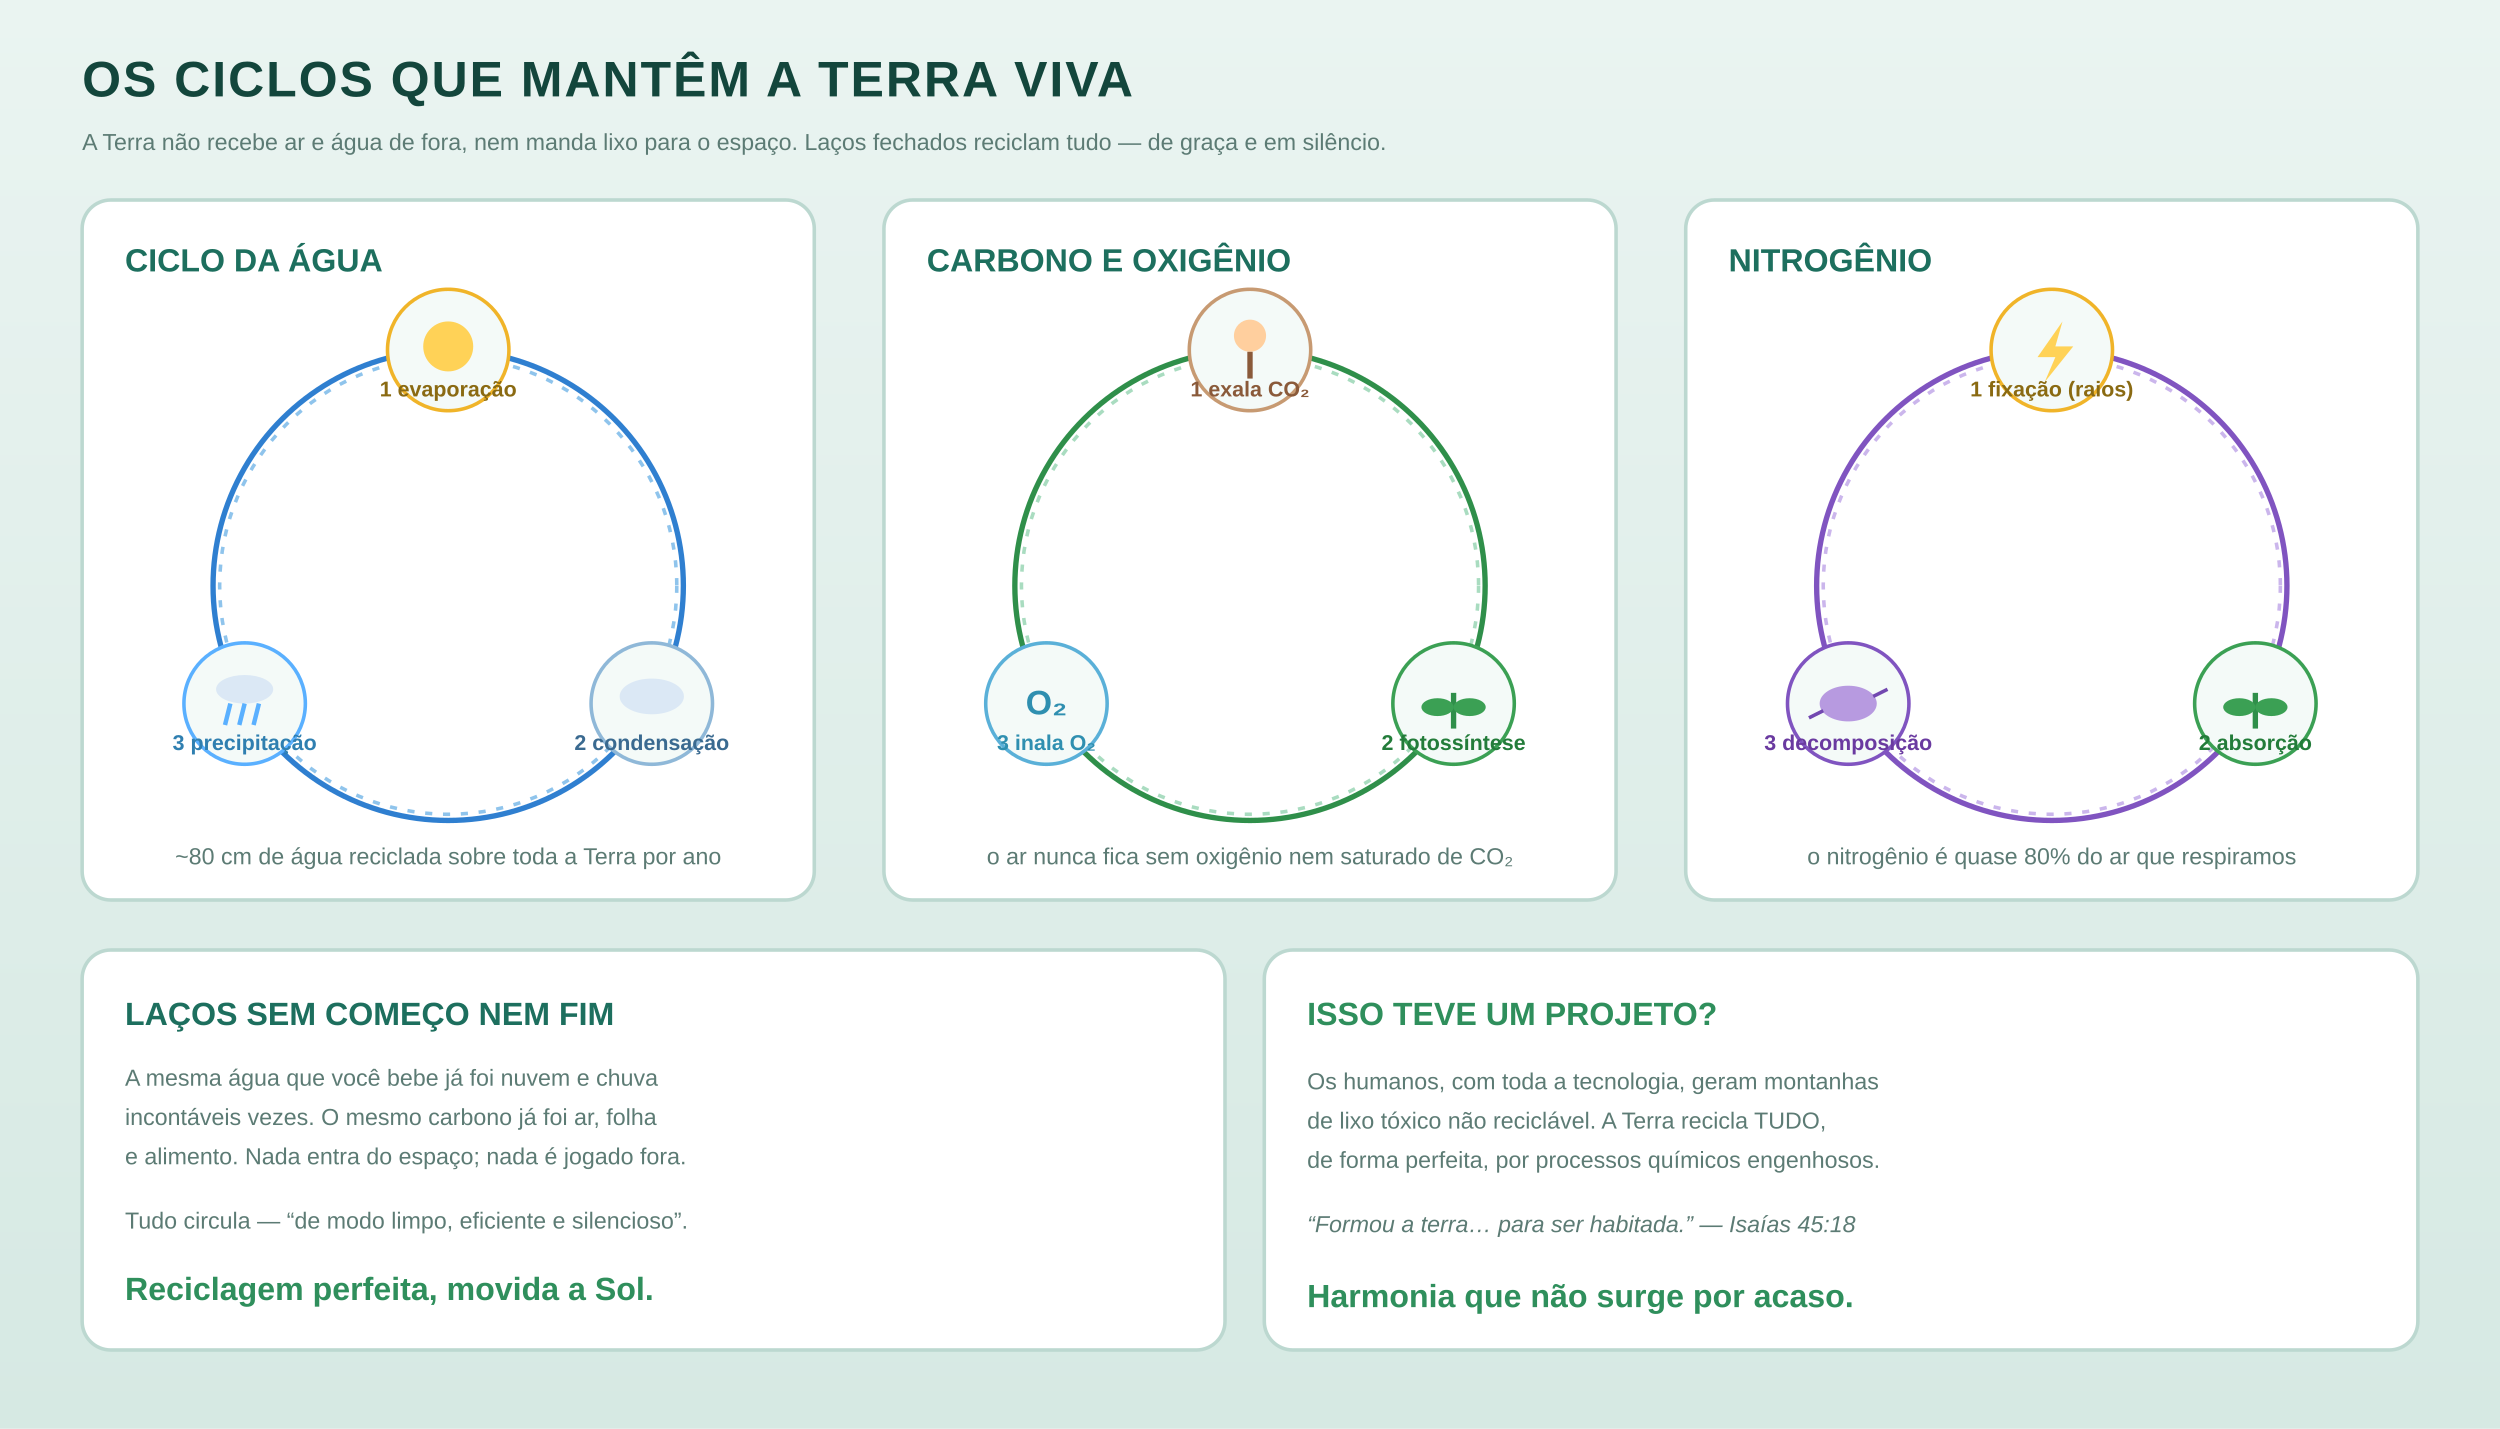
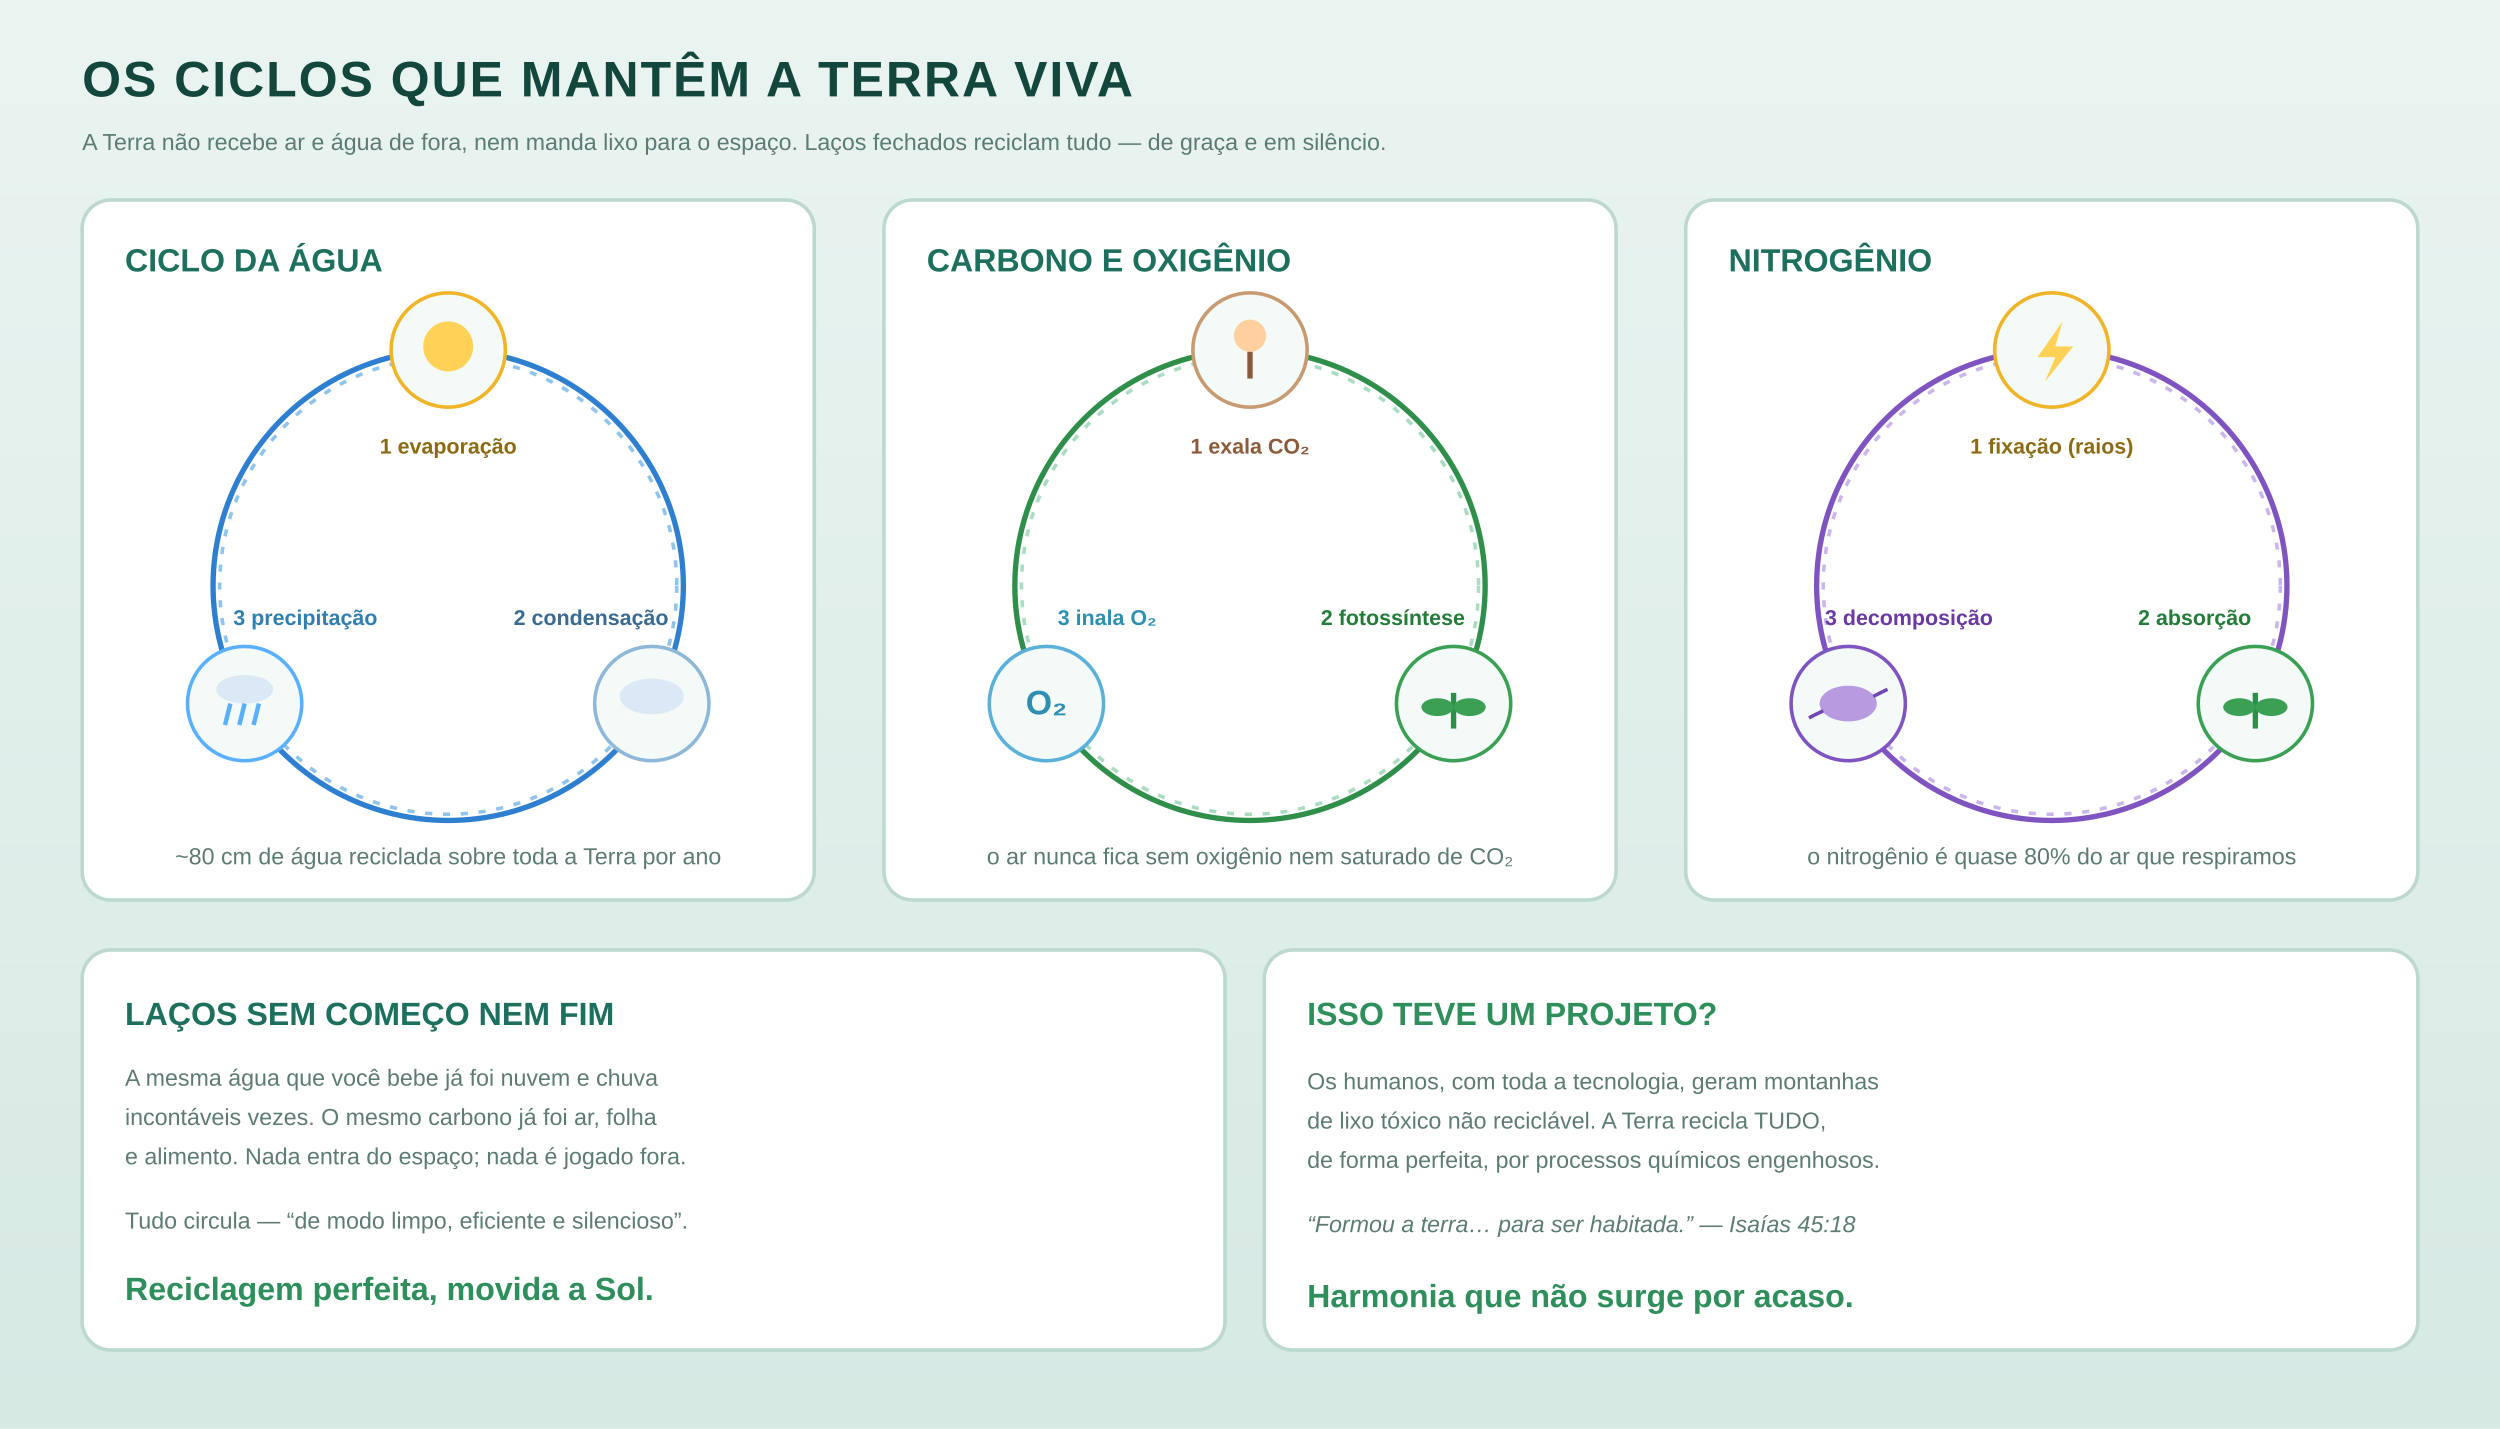
<svg xmlns="http://www.w3.org/2000/svg" viewBox="0 0 1400 800" width="1400" height="800" role="img" aria-labelledby="tit desc" font-family="'Segoe UI', 'Helvetica Neue', Arial, sans-serif">
  <defs>
    <linearGradient id="fundo" x1="0" y1="0" x2="0" y2="1">
      <stop offset="0" stop-color="#eaf4f1" />
      <stop offset="1" stop-color="#d6e9e3" />
    </linearGradient>
    <marker id="c-agua" viewBox="0 0 10 10" refX="8" refY="5" markerWidth="8" markerHeight="8" orient="auto">
      <path d="M0 0 L10 5 L0 10 z" fill="#2f7fd0" />
    </marker>
    <marker id="c-carb" viewBox="0 0 10 10" refX="8" refY="5" markerWidth="8" markerHeight="8" orient="auto">
      <path d="M0 0 L10 5 L0 10 z" fill="#2f8f4a" />
    </marker>
    <marker id="c-nitro" viewBox="0 0 10 10" refX="8" refY="5" markerWidth="8" markerHeight="8" orient="auto">
      <path d="M0 0 L10 5 L0 10 z" fill="#8054c0" />
    </marker>
  </defs>
  <style>
        .cab  { fill:#13463c; font-size:28px; font-weight:800; letter-spacing:1.1px; }
        .rot  { fill:#1d6f5e; font-size:18px; font-weight:700; }
        .rotp { fill:#5c7b74; font-size:13px; }
        .painel { fill:#ffffff; stroke:#bcd8d0; stroke-width:2; }
        .no   { fill:#f4faf8; stroke-width:2; }
        .not  { font-size:12px; font-weight:700; text-anchor:middle; }
        .ok   { fill:#2f8f5c; }
    </style>
  <rect width="1400" height="800" fill="url(#fundo)" />
  <text class="cab" x="46" y="54">OS CICLOS QUE MANTÊM A TERRA VIVA</text>
  <text class="rotp" x="46" y="84" font-size="16">
        A Terra não recebe ar e água de fora, nem manda lixo para o espaço. Laços fechados reciclam tudo — de graça e em silêncio.
    </text>
  <g transform="translate(46,112)">
    <rect class="painel" width="410" height="392" rx="16" />
    <text class="rot" x="24" y="40" fill="#1c6ea8">CICLO DA ÁGUA</text>
    <circle cx="205" cy="216" r="128" fill="none" stroke="#8fc4ec" stroke-width="2" stroke-dasharray="4 6" />
    <path d="M205 84 A132 132 0 0 1 319 282" fill="none" stroke="#2f7fd0" stroke-width="3" marker-end="url(#c-agua)" />
    <path d="M319 282 A132 132 0 0 1 91 282" fill="none" stroke="#2f7fd0" stroke-width="3" marker-end="url(#c-agua)" />
    <path d="M91 282 A132 132 0 0 1 205 84" fill="none" stroke="#2f7fd0" stroke-width="3" marker-end="url(#c-agua)" />
    <g transform="translate(205,84)">
-       <circle class="no" r="34" stroke="#f0b429" />
+       <circle class="no" r="32" stroke="#f0b429" />
      <circle cx="0" cy="-2" r="14" fill="#ffd257" />
-       <text class="not" y="26" fill="#8a6a12">1 evaporação</text>
+       <text class="not" y="58" fill="#8a6a12">1 evaporação</text>
    </g>
    <g transform="translate(319,282)">
-       <circle class="no" r="34" stroke="#8fb8d8" />
+       <circle class="no" r="32" stroke="#8fb8d8" />
      <ellipse cx="0" cy="-4" rx="18" ry="10" fill="#dbe8f5" />
-       <text class="not" y="26" fill="#3a6a90">2 condensação</text>
+       <text class="not" x="-34" y="-44" fill="#3a6a90">2 condensação</text>
    </g>
    <g transform="translate(91,282)">
-       <circle class="no" r="34" stroke="#5ab0ff" />
+       <circle class="no" r="32" stroke="#5ab0ff" />
      <ellipse cx="0" cy="-8" rx="16" ry="8" fill="#dbe8f5" />
      <line x1="-8" y1="0" x2="-11" y2="12" stroke="#5ab0ff" stroke-width="2.5" />
      <line x1="0" y1="0" x2="-3" y2="12" stroke="#5ab0ff" stroke-width="2.5" />
      <line x1="8" y1="0" x2="5" y2="12" stroke="#5ab0ff" stroke-width="2.5" />
-       <text class="not" y="26" fill="#2f7fb0">3 precipitação</text>
+       <text class="not" x="34" y="-44" fill="#2f7fb0">3 precipitação</text>
    </g>
    <text class="rotp" x="205" y="372" text-anchor="middle" font-size="12">~80 cm de água reciclada sobre toda a Terra por ano</text>
  </g>
  <g transform="translate(495,112)">
    <rect class="painel" width="410" height="392" rx="16" />
    <text class="rot" x="24" y="40">CARBONO E OXIGÊNIO</text>
    <circle cx="205" cy="216" r="128" fill="none" stroke="#a9dcc0" stroke-width="2" stroke-dasharray="4 6" />
    <path d="M205 84 A132 132 0 0 1 319 282" fill="none" stroke="#2f8f4a" stroke-width="3" marker-end="url(#c-carb)" />
    <path d="M319 282 A132 132 0 0 1 91 282" fill="none" stroke="#2f8f4a" stroke-width="3" marker-end="url(#c-carb)" />
    <path d="M91 282 A132 132 0 0 1 205 84" fill="none" stroke="#2f8f4a" stroke-width="3" marker-end="url(#c-carb)" />
    <g transform="translate(205,84)">
-       <circle class="no" r="34" stroke="#c79a72" />
+       <circle class="no" r="32" stroke="#c79a72" />
      <circle cx="0" cy="-8" r="9" fill="#ffcf9e" />
      <line x1="0" y1="1" x2="0" y2="16" stroke="#8a5a3a" stroke-width="3" />
-       <text class="not" y="26" fill="#8a5a3a">1 exala CO₂</text>
+       <text class="not" y="58" fill="#8a5a3a">1 exala CO₂</text>
    </g>
    <g transform="translate(319,282)">
-       <circle class="no" r="34" stroke="#3ba054" />
+       <circle class="no" r="32" stroke="#3ba054" />
      <line x1="0" y1="14" x2="0" y2="-6" stroke="#2f8f4a" stroke-width="3" />
      <ellipse cx="-9" cy="2" rx="9" ry="5" fill="#3ba054" />
      <ellipse cx="9" cy="2" rx="9" ry="5" fill="#3ba054" />
-       <text class="not" y="26" fill="#237c3a">2 fotossíntese</text>
+       <text class="not" x="-34" y="-44" fill="#237c3a">2 fotossíntese</text>
    </g>
    <g transform="translate(91,282)">
-       <circle class="no" r="34" stroke="#5ab0d8" />
+       <circle class="no" r="32" stroke="#5ab0d8" />
      <text x="0" y="6" text-anchor="middle" font-size="19" font-weight="800" fill="#2f8fb0">O₂</text>
-       <text class="not" y="26" fill="#2f8fb0">3 inala O₂</text>
+       <text class="not" x="34" y="-44" fill="#2f8fb0">3 inala O₂</text>
    </g>
    <text class="rotp" x="205" y="372" text-anchor="middle" font-size="12">o ar nunca fica sem oxigênio nem saturado de CO₂</text>
  </g>
  <g transform="translate(944,112)">
    <rect class="painel" width="410" height="392" rx="16" />
    <text class="rot" x="24" y="40" fill="#7248b0">NITROGÊNIO</text>
    <circle cx="205" cy="216" r="128" fill="none" stroke="#cbb6ec" stroke-width="2" stroke-dasharray="4 6" />
    <path d="M205 84 A132 132 0 0 1 319 282" fill="none" stroke="#8054c0" stroke-width="3" marker-end="url(#c-nitro)" />
    <path d="M319 282 A132 132 0 0 1 91 282" fill="none" stroke="#8054c0" stroke-width="3" marker-end="url(#c-nitro)" />
    <path d="M91 282 A132 132 0 0 1 205 84" fill="none" stroke="#8054c0" stroke-width="3" marker-end="url(#c-nitro)" />
    <g transform="translate(205,84)">
-       <circle class="no" r="34" stroke="#f0b429" />
+       <circle class="no" r="32" stroke="#f0b429" />
      <path d="M6 -16 L-8 4 L2 4 L-4 18 L12 -2 L2 -2 Z" fill="#ffd257" />
-       <text class="not" y="26" fill="#8a6a12">1 fixação (raios)</text>
+       <text class="not" y="58" fill="#8a6a12">1 fixação (raios)</text>
    </g>
    <g transform="translate(319,282)">
-       <circle class="no" r="34" stroke="#3ba054" />
+       <circle class="no" r="32" stroke="#3ba054" />
      <line x1="0" y1="14" x2="0" y2="-6" stroke="#2f8f4a" stroke-width="3" />
      <ellipse cx="-9" cy="2" rx="9" ry="5" fill="#3ba054" />
      <ellipse cx="9" cy="2" rx="9" ry="5" fill="#3ba054" />
-       <text class="not" y="26" fill="#237c3a">2 absorção</text>
+       <text class="not" x="-34" y="-44" fill="#237c3a">2 absorção</text>
    </g>
    <g transform="translate(91,282)">
-       <circle class="no" r="34" stroke="#8054c0" />
+       <circle class="no" r="32" stroke="#8054c0" />
      <ellipse cx="0" cy="0" rx="16" ry="10" fill="#b79ae0" />
      <line x1="14" y1="-4" x2="22" y2="-8" stroke="#7248b0" stroke-width="2" />
      <line x1="-14" y1="4" x2="-22" y2="8" stroke="#7248b0" stroke-width="2" />
-       <text class="not" y="26" fill="#6a3aa0">3 decomposição</text>
+       <text class="not" x="34" y="-44" fill="#6a3aa0">3 decomposição</text>
    </g>
    <text class="rotp" x="205" y="372" text-anchor="middle" font-size="12">o nitrogênio é quase 80% do ar que respiramos</text>
  </g>
  <g transform="translate(46,532)">
    <g>
      <rect class="painel" width="640" height="224" rx="16" />
      <text class="rot" x="24" y="42">LAÇOS SEM COMEÇO NEM FIM</text>
      <text class="rotp" x="24" y="76" font-size="15">A mesma água que você bebe já foi nuvem e chuva</text>
      <text class="rotp" x="24" y="98" font-size="15">incontáveis vezes. O mesmo carbono já foi ar, folha</text>
      <text class="rotp" x="24" y="120" font-size="15">e alimento. Nada entra do espaço; nada é jogado fora.</text>
      <text class="rotp" x="24" y="156" font-size="15">Tudo circula — “de modo limpo, eficiente e silencioso”.</text>
      <text class="ok" x="24" y="196" font-size="18" font-weight="800">Reciclagem perfeita, movida a Sol.</text>
    </g>
    <g transform="translate(662,0)">
      <rect class="painel" width="646" height="224" rx="16" fill="#eef8f2" stroke="#a9dcc0" />
      <text class="rot ok" x="24" y="42">ISSO TEVE UM PROJETO?</text>
      <text class="rotp" x="24" y="78" font-size="15">Os humanos, com toda a tecnologia, geram montanhas</text>
      <text class="rotp" x="24" y="100" font-size="15">de lixo tóxico não reciclável. A Terra recicla TUDO,</text>
      <text class="rotp" x="24" y="122" font-size="15">de forma perfeita, por processos químicos engenhosos.</text>
      <text class="rotp" x="24" y="158" font-size="15" font-style="italic">“Formou a terra… para ser habitada.” — Isaías 45:18</text>
      <text class="ok" x="24" y="200" font-size="18" font-weight="800">Harmonia que não surge por acaso.</text>
    </g>
  </g>
</svg>
